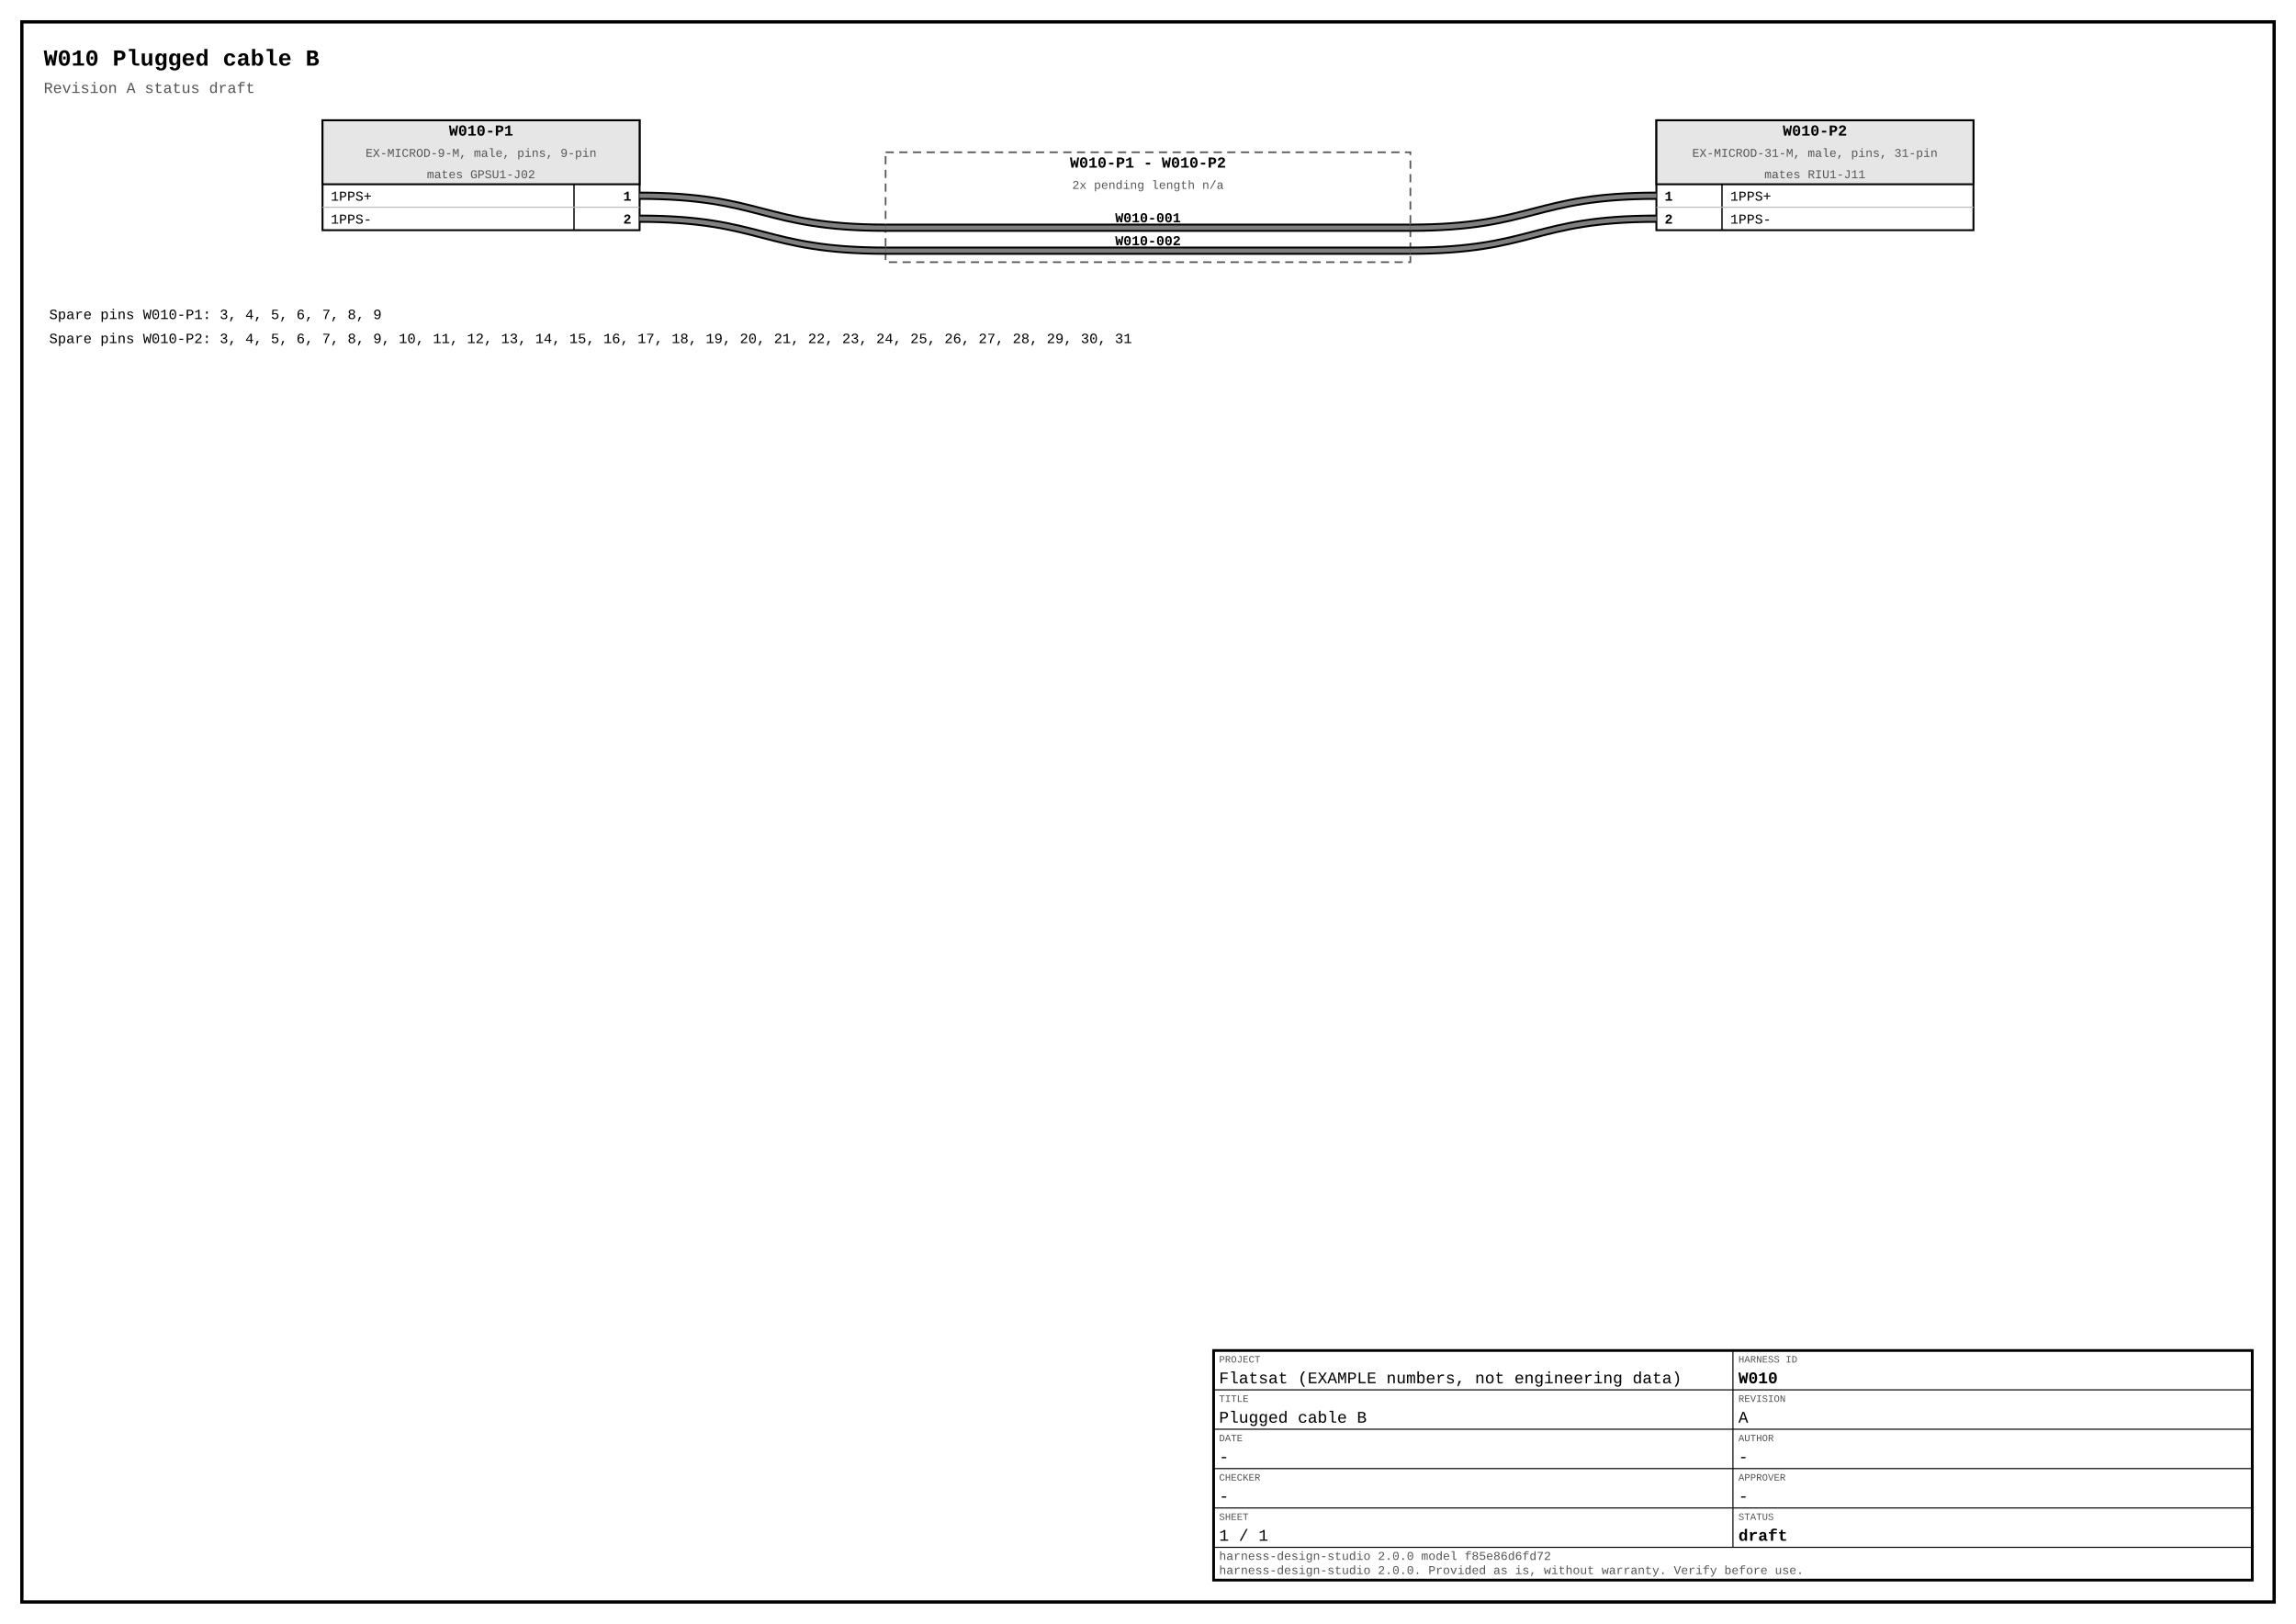
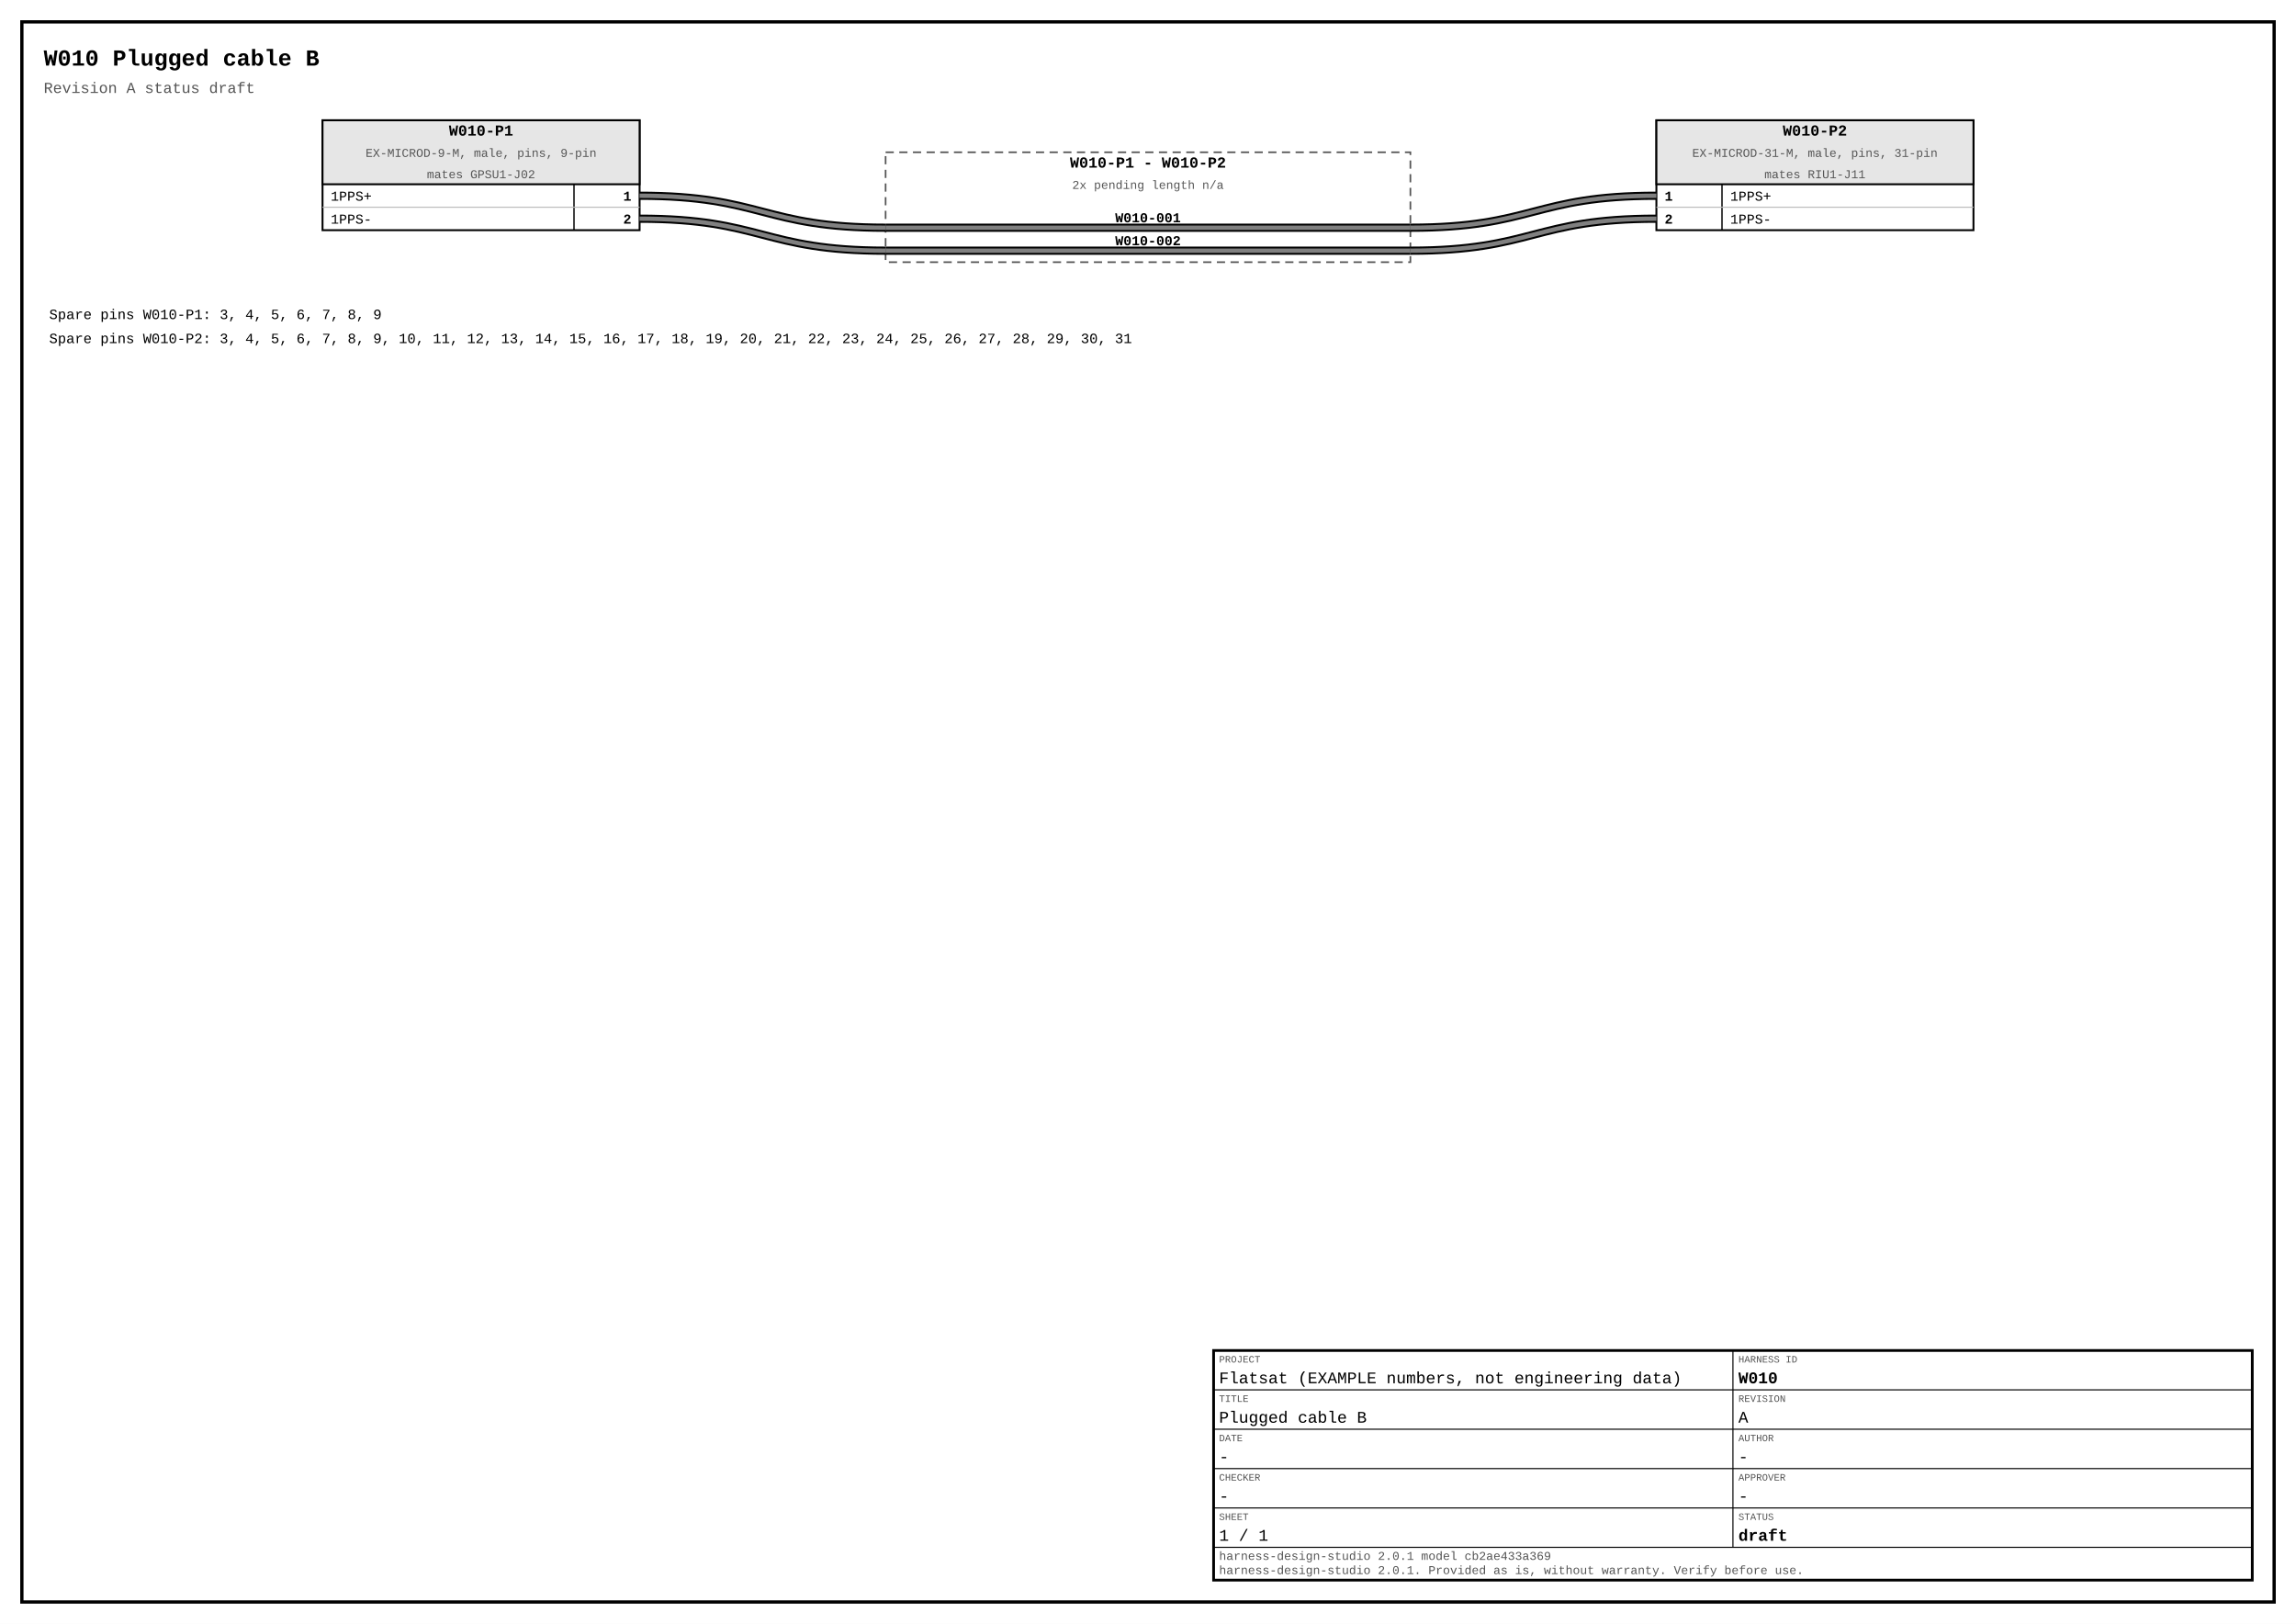
<svg xmlns="http://www.w3.org/2000/svg" width="420mm" height="297mm" viewBox="0 0 420 297" font-family="Courier New, Courier, monospace">
  <rect x="0" y="0" width="420" height="297" fill="#ffffff" />
  <rect x="4" y="4" width="412" height="289" fill="none" stroke="#000000" stroke-width="0.6" />
  <text x="8" y="12" font-size="4.2" font-weight="bold" text-anchor="start" fill="#000000">W010  Plugged cable B</text>
  <text x="8" y="17" font-size="2.8" text-anchor="start" fill="#555555">Revision A  status draft</text>
  <rect x="59" y="22" width="58" height="20.1" fill="#ffffff" stroke="#000000" stroke-width="0.35" />
  <rect x="59" y="22" width="58" height="11.7" fill="#e6e6e6" stroke="#000000" stroke-width="0.35" />
  <text x="88" y="24.8" font-size="2.8" font-weight="bold" text-anchor="middle" fill="#000000">W010-P1</text>
  <text x="88" y="28.7" font-size="2.2" text-anchor="middle" fill="#555555">EX-MICROD-9-M, male, pins, 9-pin</text>
  <text x="88" y="32.6" font-size="2.2" text-anchor="middle" fill="#555555">mates GPSU1-J02</text>
  <line x1="105" y1="33.7" x2="105" y2="42.1" stroke="#000000" stroke-width="0.25" />
  <line x1="59" y1="37.9" x2="117" y2="37.9" stroke="#bbbbbb" stroke-width="0.2" />
  <text x="60.5" y="36.7" font-size="2.5" text-anchor="start" fill="#000000" data-ref="sig/W010-P1/1">1PPS+</text>
  <text x="115.5" y="36.7" font-size="2.5" font-weight="bold" text-anchor="end" fill="#000000" data-ref="pin/W010-P1/1">1</text>
  <text x="60.5" y="40.9" font-size="2.5" text-anchor="start" fill="#000000" data-ref="sig/W010-P1/2">1PPS-</text>
  <text x="115.5" y="40.9" font-size="2.5" font-weight="bold" text-anchor="end" fill="#000000" data-ref="pin/W010-P1/2">2</text>
  <rect x="303" y="22" width="58" height="20.1" fill="#ffffff" stroke="#000000" stroke-width="0.35" />
  <rect x="303" y="22" width="58" height="11.7" fill="#e6e6e6" stroke="#000000" stroke-width="0.35" />
  <text x="332" y="24.8" font-size="2.8" font-weight="bold" text-anchor="middle" fill="#000000">W010-P2</text>
  <text x="332" y="28.7" font-size="2.2" text-anchor="middle" fill="#555555">EX-MICROD-31-M, male, pins, 31-pin</text>
  <text x="332" y="32.6" font-size="2.2" text-anchor="middle" fill="#555555">mates RIU1-J11</text>
  <line x1="315" y1="33.7" x2="315" y2="42.1" stroke="#000000" stroke-width="0.25" />
  <line x1="303" y1="37.9" x2="361" y2="37.9" stroke="#bbbbbb" stroke-width="0.2" />
  <text x="304.5" y="36.7" font-size="2.5" font-weight="bold" text-anchor="start" fill="#000000" data-ref="pin/W010-P2/1">1</text>
  <text x="316.5" y="36.7" font-size="2.5" text-anchor="start" fill="#000000" data-ref="sig/W010-P2/1">1PPS+</text>
  <text x="304.5" y="40.9" font-size="2.5" font-weight="bold" text-anchor="start" fill="#000000" data-ref="pin/W010-P2/2">2</text>
  <text x="316.5" y="40.9" font-size="2.5" text-anchor="start" fill="#000000" data-ref="sig/W010-P2/2">1PPS-</text>
  <rect x="162" y="27.85" width="96" height="20.1" fill="none" stroke="#555555" stroke-width="0.3" stroke-dasharray="1.5 1" />
  <text x="210" y="30.65" font-size="2.8" font-weight="bold" text-anchor="middle" fill="#000000">W010-P1 - W010-P2</text>
  <text x="210" y="34.55" font-size="2.2" text-anchor="middle" fill="#555555">2x  pending  length n/a</text>
  <path d="M 117 35.8 C 139.5 35.8 139.5 41.65 162 41.65" fill="none" stroke="#000000" stroke-width="1.5" />
  <line x1="162" y1="41.65" x2="258" y2="41.65" stroke="#000000" stroke-width="1.5" />
  <path d="M 258 41.65 C 280.5 41.65 280.5 35.8 303 35.8" fill="none" stroke="#000000" stroke-width="1.5" />
  <path d="M 117 35.8 C 139.5 35.8 139.5 41.65 162 41.65" fill="none" stroke="#808080" stroke-width="0.8" />
  <line x1="162" y1="41.65" x2="258" y2="41.65" stroke="#808080" stroke-width="0.8" />
  <path d="M 258 41.65 C 280.5 41.65 280.5 35.8 303 35.8" fill="none" stroke="#808080" stroke-width="0.8" />
  <text x="210" y="40.65" font-size="2.5" font-weight="bold" text-anchor="middle" fill="#000000">W010-001</text>
  <path d="M 117 40 C 139.5 40 139.5 45.85 162 45.85" fill="none" stroke="#000000" stroke-width="1.5" />
  <line x1="162" y1="45.85" x2="258" y2="45.85" stroke="#000000" stroke-width="1.5" />
  <path d="M 258 45.85 C 280.5 45.85 280.5 40 303 40" fill="none" stroke="#000000" stroke-width="1.5" />
  <path d="M 117 40 C 139.5 40 139.5 45.85 162 45.85" fill="none" stroke="#808080" stroke-width="0.8" />
  <line x1="162" y1="45.85" x2="258" y2="45.85" stroke="#808080" stroke-width="0.8" />
  <path d="M 258 45.85 C 280.5 45.85 280.5 40 303 40" fill="none" stroke="#808080" stroke-width="0.8" />
  <text x="210" y="44.85" font-size="2.5" font-weight="bold" text-anchor="middle" fill="#000000">W010-002</text>
  <text x="9" y="58.35" font-size="2.6" text-anchor="start" fill="#000000">Spare pins W010-P1: 3, 4, 5, 6, 7, 8, 9</text>
  <text x="9" y="62.75" font-size="2.6" text-anchor="start" fill="#000000">Spare pins W010-P2: 3, 4, 5, 6, 7, 8, 9, 10, 11, 12, 13, 14, 15, 16, 17, 18, 19, 20, 21, 22, 23, 24, 25, 26, 27, 28, 29, 30, 31</text>
  <rect x="222" y="247" width="190" height="42" fill="none" stroke="#000000" stroke-width="0.5" />
  <line x1="222" y1="247" x2="317" y2="247" stroke="#000000" stroke-width="0.2" />
  <text x="223" y="249.2" font-size="1.8" text-anchor="start" fill="#555555">PROJECT</text>
  <text x="223" y="253" font-size="3" text-anchor="start" fill="#000000">Flatsat (EXAMPLE numbers, not engineering data)</text>
  <line x1="317" y1="247" x2="412" y2="247" stroke="#000000" stroke-width="0.2" />
  <text x="318" y="249.2" font-size="1.8" text-anchor="start" fill="#555555">HARNESS ID</text>
  <text x="318" y="253" font-size="3" font-weight="bold" text-anchor="start" fill="#000000">W010</text>
  <line x1="222" y1="254.2" x2="317" y2="254.2" stroke="#000000" stroke-width="0.2" />
  <text x="223" y="256.4" font-size="1.8" text-anchor="start" fill="#555555">TITLE</text>
  <text x="223" y="260.2" font-size="3" text-anchor="start" fill="#000000">Plugged cable B</text>
  <line x1="317" y1="254.2" x2="412" y2="254.2" stroke="#000000" stroke-width="0.2" />
  <text x="318" y="256.4" font-size="1.8" text-anchor="start" fill="#555555">REVISION</text>
  <text x="318" y="260.2" font-size="3" text-anchor="start" fill="#000000">A</text>
  <line x1="222" y1="261.4" x2="317" y2="261.4" stroke="#000000" stroke-width="0.2" />
  <text x="223" y="263.6" font-size="1.8" text-anchor="start" fill="#555555">DATE</text>
  <text x="223" y="267.4" font-size="3" text-anchor="start" fill="#000000">-</text>
  <line x1="317" y1="261.4" x2="412" y2="261.4" stroke="#000000" stroke-width="0.2" />
  <text x="318" y="263.6" font-size="1.8" text-anchor="start" fill="#555555">AUTHOR</text>
  <text x="318" y="267.4" font-size="3" text-anchor="start" fill="#000000">-</text>
  <line x1="222" y1="268.6" x2="317" y2="268.6" stroke="#000000" stroke-width="0.2" />
  <text x="223" y="270.8" font-size="1.8" text-anchor="start" fill="#555555">CHECKER</text>
  <text x="223" y="274.6" font-size="3" text-anchor="start" fill="#000000">-</text>
  <line x1="317" y1="268.6" x2="412" y2="268.6" stroke="#000000" stroke-width="0.2" />
  <text x="318" y="270.8" font-size="1.8" text-anchor="start" fill="#555555">APPROVER</text>
  <text x="318" y="274.6" font-size="3" text-anchor="start" fill="#000000">-</text>
  <line x1="222" y1="275.8" x2="317" y2="275.8" stroke="#000000" stroke-width="0.2" />
  <text x="223" y="278" font-size="1.8" text-anchor="start" fill="#555555">SHEET</text>
  <text x="223" y="281.8" font-size="3" text-anchor="start" fill="#000000">1 / 1</text>
  <line x1="317" y1="275.8" x2="412" y2="275.8" stroke="#000000" stroke-width="0.2" />
  <text x="318" y="278" font-size="1.8" text-anchor="start" fill="#555555">STATUS</text>
  <text x="318" y="281.8" font-size="3" font-weight="bold" text-anchor="start" fill="#000000">draft</text>
  <line x1="317" y1="247" x2="317" y2="283" stroke="#000000" stroke-width="0.2" />
  <line x1="222" y1="283" x2="412" y2="283" stroke="#000000" stroke-width="0.2" />
-   <text x="223" y="285.3" font-size="2.2" text-anchor="start" fill="#555555">harness-design-studio 2.0.0 model f85e86d6fd72</text>
-   <text x="223" y="287.9" font-size="2.2" text-anchor="start" fill="#555555">harness-design-studio 2.0.0. Provided as is, without warranty. Verify before use.</text>
+   <text x="223" y="285.3" font-size="2.2" text-anchor="start" fill="#555555">harness-design-studio 2.0.1 model cb2ae433a369</text>
+   <text x="223" y="287.9" font-size="2.2" text-anchor="start" fill="#555555">harness-design-studio 2.0.1. Provided as is, without warranty. Verify before use.</text>
</svg>
